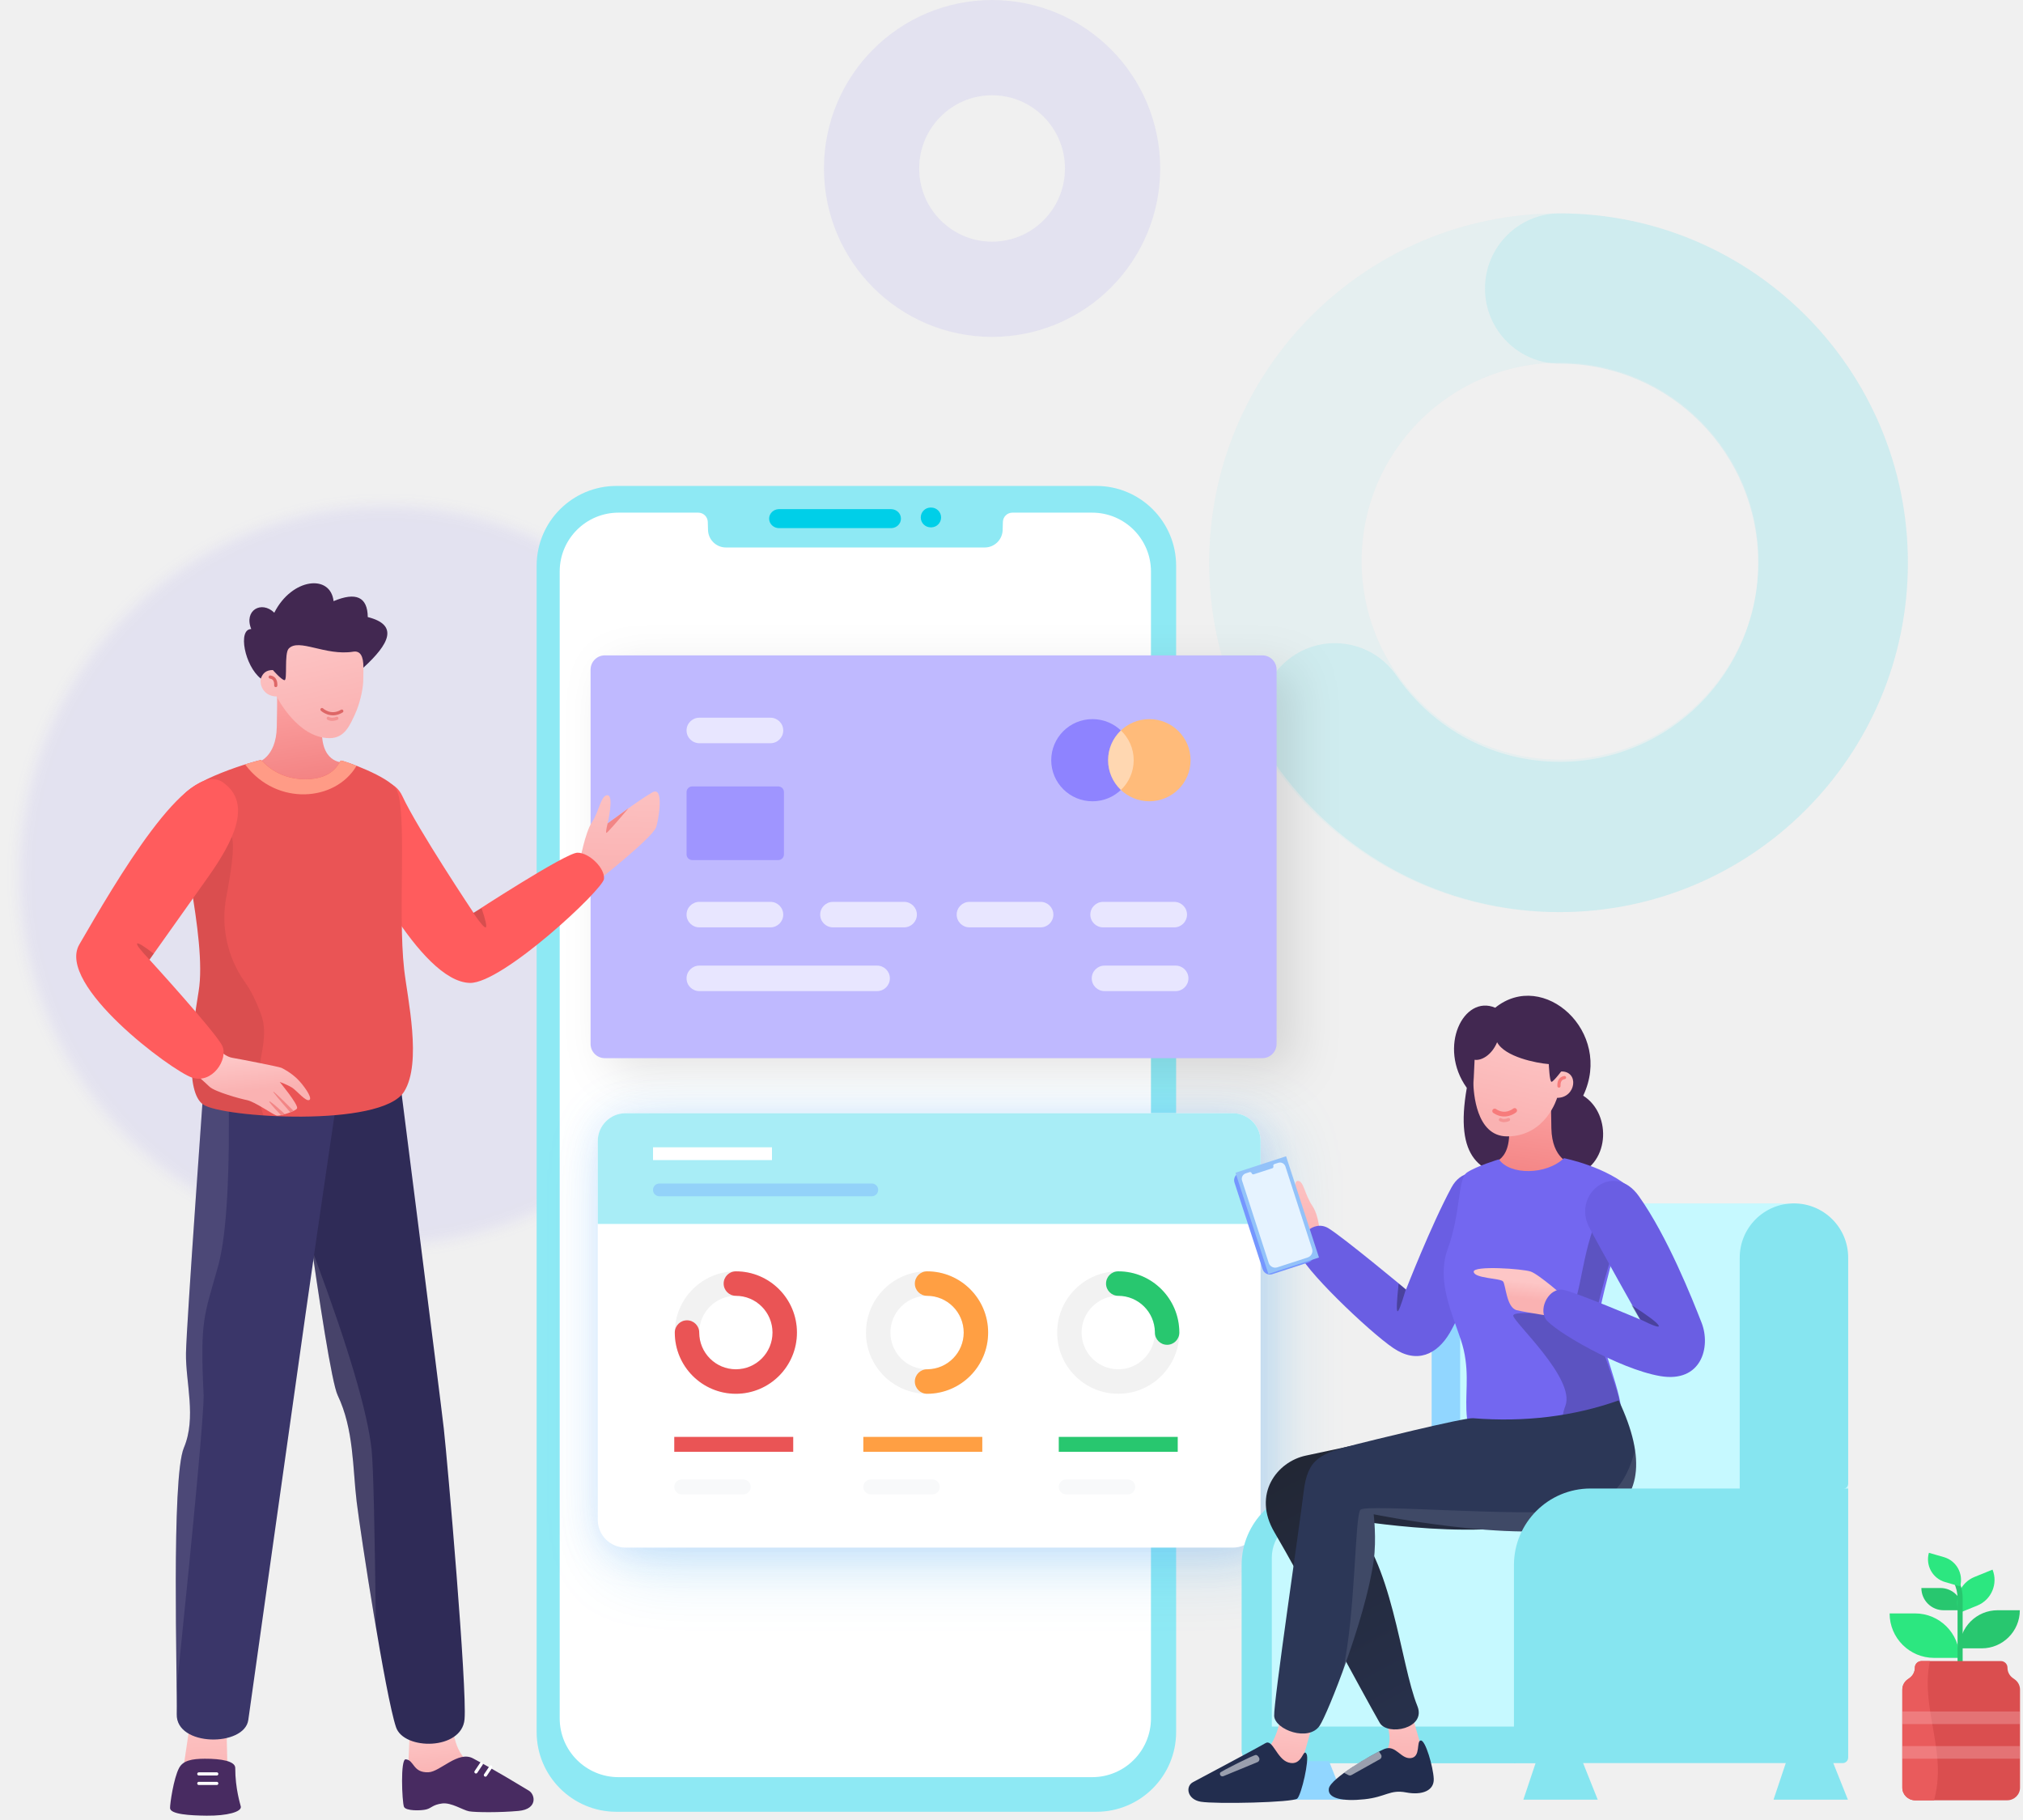
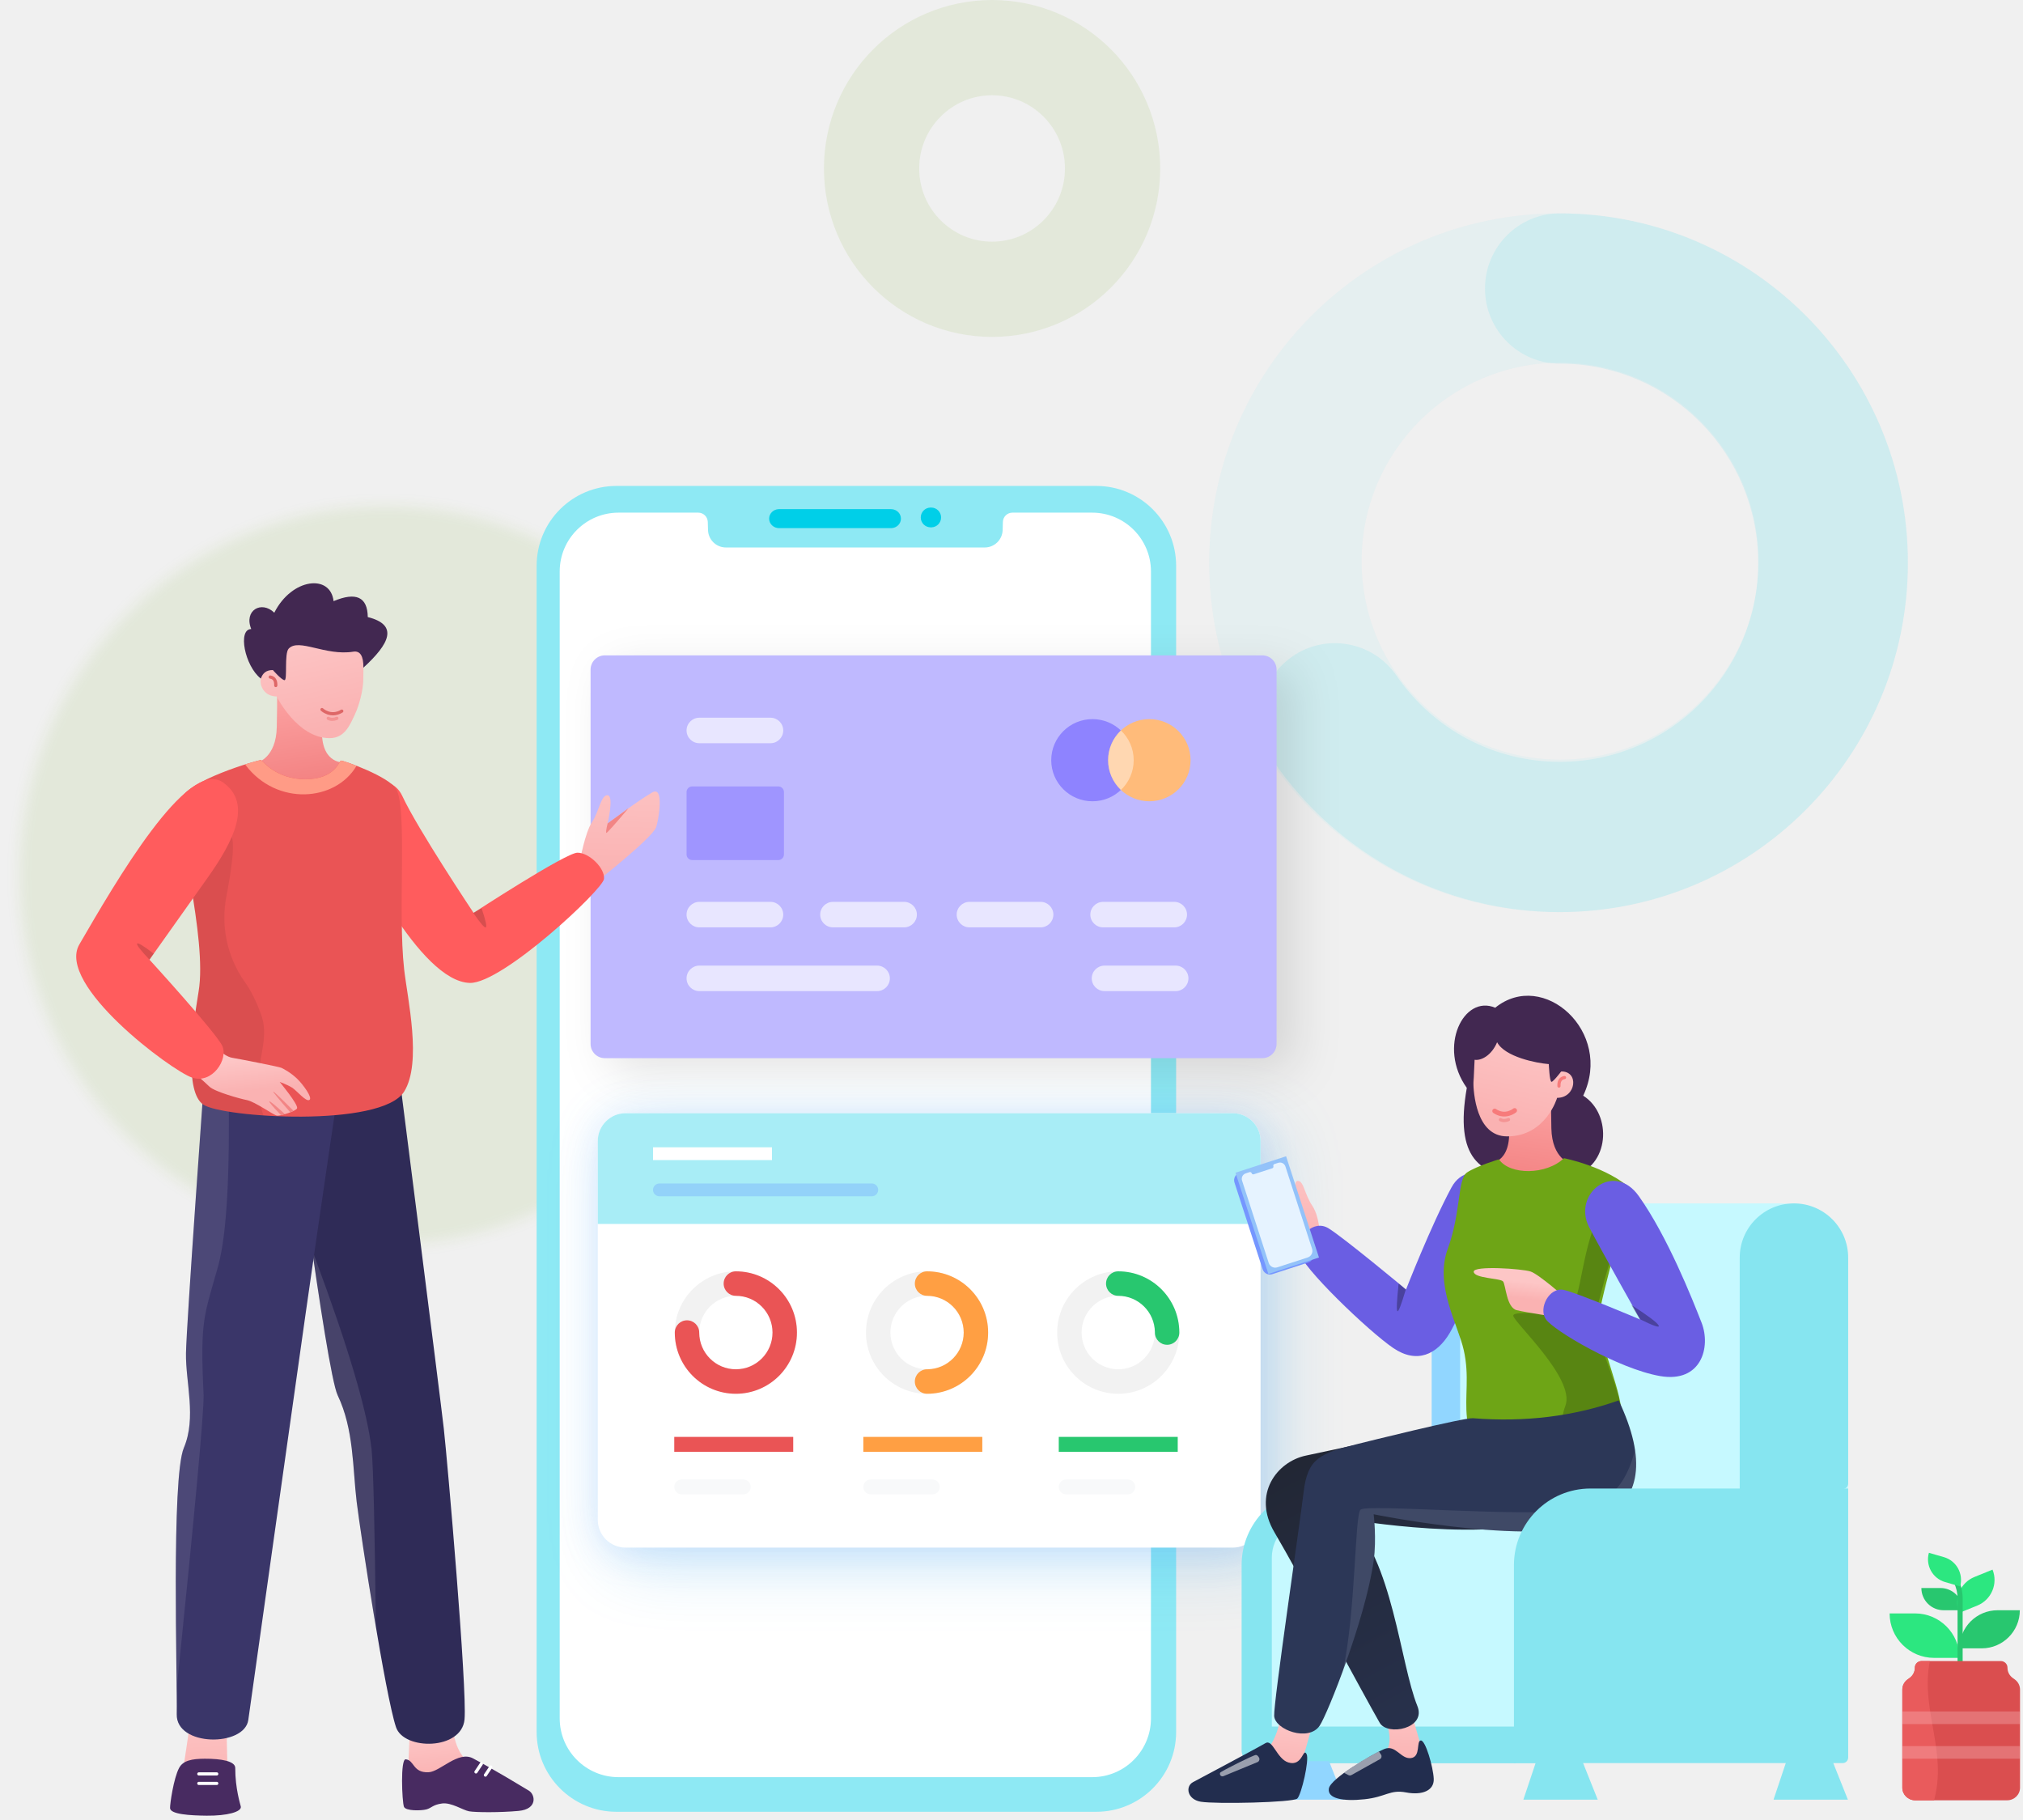
<svg xmlns="http://www.w3.org/2000/svg" xmlns:xlink="http://www.w3.org/1999/xlink" width="637px" height="573px" viewBox="0 0 637 573" version="1.1">
  <defs>
    <filter x="-2.6%" y="-2.6%" width="105.2%" height="105.2%" filterUnits="objectBoundingBox" id="filter-1">
      <feGaussianBlur stdDeviation="2" in="SourceGraphic" />
    </filter>
    <path d="M18.522,0 L43.63,0 C45.253,-7.42242666e-16 46.582,1.291 46.629,2.913 L46.703,5.483 C46.792,8.537 49.293,10.967 52.348,10.967 L133.831,10.967 C136.886,10.967 139.387,8.537 139.476,5.483 L139.55,2.913 C139.597,1.291 140.926,7.42242666e-16 142.549,0 L167.657,0 C177.886,-1.64974968e-14 186.179,8.293 186.179,18.522 L186.179,379.621 C186.179,389.85 177.886,398.143 167.657,398.143 L18.522,398.143 C8.293,398.143 4.01575893e-14,389.85 0,379.621 L0,18.522 C-1.25274242e-15,8.293 8.293,-1.67360005e-15 18.522,0 Z" id="path-2" />
    <path d="M8.757,0 L199.945,0 C204.781,-8.88398904e-16 208.702,3.921 208.702,8.757 L208.702,128.011 C208.702,132.847 204.781,136.768 199.945,136.768 L8.757,136.768 C3.921,136.768 4.14497961e-15,132.847 0,128.011 L0,8.757 C-5.92265936e-16,3.921 3.921,-2.66431478e-15 8.757,0 Z" id="path-4" />
    <filter x="-13.2%" y="-20.1%" width="131.1%" height="147.5%" filterUnits="objectBoundingBox" id="filter-6">
      <feOffset dx="5" dy="5" in="SourceAlpha" result="shadowOffsetOuter1" />
      <feGaussianBlur stdDeviation="10" in="shadowOffsetOuter1" result="shadowBlurOuter1" />
      <feColorMatrix values="0 0 0 0 0.076   0 0 0 0 0.583   0 0 0 0 0.879  0 0 0 0.229 0" type="matrix" in="shadowBlurOuter1" result="shadowMatrixOuter1" />
      <feOffset dx="0" dy="1" in="SourceAlpha" result="shadowOffsetOuter2" />
      <feGaussianBlur stdDeviation="5.5" in="shadowOffsetOuter2" result="shadowBlurOuter2" />
      <feColorMatrix values="0 0 0 0 0.504   0 0 0 0 0.7   0 0 0 0 1  0 0 0 0.234 0" type="matrix" in="shadowBlurOuter2" result="shadowMatrixOuter2" />
      <feMerge>
        <feMergeNode in="shadowMatrixOuter1" />
        <feMergeNode in="shadowMatrixOuter2" />
      </feMerge>
    </filter>
    <path d="M4.477,0 L211.527,0 C214,0 216.004,2.01 216.004,4.489 L216.004,122.332 C216.004,124.811 214,126.821 211.527,126.821 L4.477,126.821 C2.004,126.821 0,124.811 0,122.332 L0,4.489 C0,2.01 2.004,0 4.477,0 Z" id="path-7" />
    <filter x="-8.3%" y="-15.8%" width="122.2%" height="137.8%" filterUnits="objectBoundingBox" id="filter-8">
      <feOffset dx="6" dy="4" in="SourceAlpha" result="shadowOffsetOuter1" />
      <feGaussianBlur stdDeviation="7" in="shadowOffsetOuter1" result="shadowBlurOuter1" />
      <feColorMatrix values="0 0 0 0 0.019   0 0 0 0 0.019   0 0 0 0 0.019  0 0 0 0.11 0" type="matrix" in="shadowBlurOuter1" />
    </filter>
    <linearGradient x1="42.314%" y1="12.634%" x2="50%" y2="69.619%" id="linearGradient-9">
      <stop stop-color="#FDC6C6" offset="0%" />
      <stop stop-color="#FAB2B2" offset="100%" />
    </linearGradient>
    <linearGradient x1="46.204%" y1="-28.186%" x2="50%" y2="91.05%" id="linearGradient-10">
      <stop stop-color="#FDC6C6" offset="0%" />
      <stop stop-color="#FAB2B2" offset="100%" />
    </linearGradient>
    <linearGradient x1="44.814%" y1="-28.186%" x2="62.814%" y2="121.547%" id="linearGradient-11">
      <stop stop-color="#FFAFAF" offset="0%" />
      <stop stop-color="#F07777" offset="100%" />
    </linearGradient>
    <linearGradient x1="31.713%" y1="-6.917%" x2="55.144%" y2="91.235%" id="linearGradient-12">
      <stop stop-color="#FDC6C6" offset="0%" />
      <stop stop-color="#FAB2B2" offset="100%" />
    </linearGradient>
    <linearGradient x1="45.013%" y1="-28.186%" x2="50%" y2="91.05%" id="linearGradient-13">
      <stop stop-color="#FDC6C6" offset="0%" />
      <stop stop-color="#FAB2B2" offset="100%" />
    </linearGradient>
    <linearGradient x1="42.314%" y1="21.163%" x2="50%" y2="65.141%" id="linearGradient-14">
      <stop stop-color="#FDC6C6" offset="0%" />
      <stop stop-color="#FAB2B2" offset="100%" />
    </linearGradient>
    <linearGradient x1="45.136%" y1="-28.186%" x2="62.018%" y2="121.547%" id="linearGradient-15">
      <stop stop-color="#FFAFAF" offset="0%" />
      <stop stop-color="#F07777" offset="100%" />
    </linearGradient>
    <linearGradient x1="31.713%" y1="-6.206%" x2="55.144%" y2="90.72%" id="linearGradient-16">
      <stop stop-color="#FDC6C6" offset="0%" />
      <stop stop-color="#FAB2B2" offset="100%" />
    </linearGradient>
    <linearGradient x1="42.314%" y1="-3.86%" x2="50%" y2="78.278%" id="linearGradient-17">
      <stop stop-color="#FDC6C6" offset="0%" />
      <stop stop-color="#FAB2B2" offset="100%" />
    </linearGradient>
    <linearGradient x1="28.503%" y1="98.643%" x2="77.061%" y2="9.204%" id="linearGradient-18">
      <stop stop-color="#28324F" offset="0%" />
      <stop stop-color="#222735" offset="100%" />
    </linearGradient>
    <linearGradient x1="44.359%" y1="-28.186%" x2="50%" y2="91.05%" id="linearGradient-19">
      <stop stop-color="#FDC6C6" offset="0%" />
      <stop stop-color="#FAB2B2" offset="100%" />
    </linearGradient>
    <linearGradient x1="42.314%" y1="28.062%" x2="50%" y2="61.518%" id="linearGradient-20">
      <stop stop-color="#FDC6C6" offset="0%" />
      <stop stop-color="#FAB2B2" offset="100%" />
    </linearGradient>
    <linearGradient x1="42.314%" y1="8.536%" x2="50%" y2="71.77%" id="linearGradient-21">
      <stop stop-color="#FDC6C6" offset="0%" />
      <stop stop-color="#FAB2B2" offset="100%" />
    </linearGradient>
    <path d="M6.059,0 L31.005,0 C32.17,0 33.115,0.925 33.115,2.067 L33.115,2.126 C33.115,3.388 33.728,4.574 34.767,5.322 L35.413,5.788 C36.451,6.535 37.065,7.722 37.065,8.984 L37.065,39.872 C37.065,42.063 35.251,43.839 33.014,43.839 L4.051,43.839 C1.814,43.839 1.86636192e-13,42.063 1.86636192e-13,39.872 L1.86636192e-13,8.984 C1.86636192e-13,7.722 0.613,6.535 1.651,5.788 L2.298,5.322 C3.267,4.624 3.866,3.544 3.941,2.377 L3.95,2.067 C3.95,0.925 4.894,0 6.059,0 Z" id="path-22" />
  </defs>
  <g id="📝-Pages-New" stroke="none" stroke-width="1" fill="none" fill-rule="evenodd">
    <g id="Reset-Password" transform="translate(-139, -246)">
      <g id="Illustration" transform="translate(145, 261)">
        <g id="Shape">
-           <ellipse id="Oval" fill="#7367F0" opacity="0.1" filter="url(#filter-1)" cx="115.531" cy="260.607" rx="115.531" ry="116.393" />
+           <ellipse id="Oval" fill="#6ea516" opacity="0.1" filter="url(#filter-1)" cx="115.531" cy="260.607" rx="115.531" ry="116.393" />
          <path d="M484.75,52.185 C423.999,52.185 374.75,101.434 374.75,162.185 C374.75,222.937 423.999,272.185 484.75,272.185 C545.501,272.185 594.75,222.937 594.75,162.185 C594.75,101.434 545.501,52.185 484.75,52.185 Z M485.25,99.185 C519.768,99.185 547.75,127.167 547.75,161.685 C547.75,196.203 519.768,224.185 485.25,224.185 C450.732,224.185 422.75,196.203 422.75,161.685 C422.75,127.167 450.732,99.185 485.25,99.185 Z" id="Oval" fill="#00CFE8" fill-rule="nonzero" opacity="0.05" />
-           <ellipse id="Oval" stroke="#7367F0" stroke-width="30" opacity="0.1" cx="306.383" cy="38.041" rx="37.944" ry="38.041" />
+           <ellipse id="Oval" stroke="#6ea516" stroke-width="30" opacity="0.1" cx="306.383" cy="38.041" rx="37.944" ry="38.041" />
          <path d="M485.165,52.185 C545.687,52.185 594.75,101.434 594.75,162.185 C594.75,222.937 545.687,272.185 485.165,272.185 C448.704,272.185 415.237,254.153 394.923,224.605 C387.53,213.852 390.221,199.12 400.933,191.699 C411.538,184.353 426.029,186.927 433.491,197.412 L433.715,197.733 C445.321,214.614 464.362,224.873 485.165,224.873 C519.656,224.873 547.617,196.807 547.617,162.185 C547.617,127.91 520.213,100.059 486.198,99.505 L485.165,99.497 C472.15,99.497 461.598,88.906 461.598,75.841 C461.598,62.776 472.15,52.185 485.165,52.185 Z" id="Path" fill="#00CFE8" fill-rule="nonzero" opacity="0.1" />
        </g>
        <g id="Mobile-Banking-App" transform="translate(18, 138)">
          <g id="Phone3" transform="translate(144.9749, 0)">
            <path d="M25.137,0 L176.227,0 C190.109,-1.13278991e-14 201.364,11.254 201.364,25.137 L201.364,392.323 C201.364,406.206 190.109,417.46 176.227,417.46 L25.137,417.46 C11.254,417.46 -2.31133716e-14,406.206 -2.83662357e-14,392.323 L-2.83662357e-14,25.137 C-2.65136725e-14,11.254 11.254,6.10293932e-15 25.137,0 Z" id="Rectangle" fill="#8EE9F4" />
            <g id="Group-48" transform="translate(7.262298, 8.412419)">
              <mask id="mask-3" fill="white">
                <use xlink:href="#path-2" />
              </mask>
              <use id="Rectangle" fill="#FFFFFF" xlink:href="#path-2" />
              <ellipse id="Oval" fill-opacity="0.549" fill="#E97EFF" mask="url(#mask-3)" cx="70.585" cy="242.325" rx="15.969" ry="15.951" />
              <path d="M27.913,68.354 L159.667,68.354 C162.558,68.354 164.901,70.698 164.901,73.588 C164.901,76.479 162.558,78.822 159.667,78.822 L27.913,78.822 C25.023,78.822 22.679,76.479 22.679,73.588 C22.679,70.698 25.023,68.354 27.913,68.354 Z" id="Rectangle" fill-opacity="0.549" fill="#E97EFF" mask="url(#mask-3)" />
            </g>
            <path d="M111.597,7.308 C113.319,7.308 114.715,8.647 114.715,10.299 C114.715,11.914 113.38,13.231 111.711,13.288 L111.597,13.29 L76.329,13.29 C74.607,13.29 73.211,11.951 73.211,10.299 C73.211,8.684 74.546,7.368 76.215,7.31 L76.329,7.308 L111.597,7.308 Z" id="Path" fill="#00CFE8" fill-rule="nonzero" />
            <path d="M124.236,6.81 C125.958,6.81 127.355,8.205 127.355,9.925 C127.355,11.608 126.02,12.979 124.35,13.039 L124.236,13.041 L124.072,13.041 C122.35,13.041 120.953,11.646 120.953,9.925 C120.953,8.243 122.288,6.872 123.958,6.812 L124.072,6.81 L124.236,6.81 Z" id="Path" fill="#00CFE8" fill-rule="nonzero" />
          </g>
          <g id="BoardPieChart" transform="translate(164.2294, 197.5135)">
            <mask id="mask-5" fill="white">
              <use xlink:href="#path-4" />
            </mask>
            <g id="Rectangle">
              <use fill="black" fill-opacity="1" filter="url(#filter-6)" xlink:href="#path-4" />
              <use fill="#FFFFFF" fill-rule="evenodd" xlink:href="#path-4" />
            </g>
            <polygon id="Rectangle" fill="#A8EDF6" mask="url(#mask-5)" points="-4.682 -5.363 214.053 -5.363 214.053 34.862 -4.682 34.862" />
            <path d="M19.403,22.124 L86.286,22.124 C87.396,22.124 88.297,23.025 88.297,24.135 C88.297,25.246 87.396,26.147 86.286,26.147 L19.403,26.147 C18.292,26.147 17.392,25.246 17.392,24.135 C17.392,23.025 18.292,22.124 19.403,22.124 Z" id="Rectangle" fill="#6FA3FF" opacity="0.366" mask="url(#mask-5)" />
            <rect id="Rectangle" fill="#FFFFFF" mask="url(#mask-5)" x="17.392" y="10.727" width="37.459" height="4.023" />
            <rect id="Rectangle" fill="#EA5455" mask="url(#mask-5)" x="24.081" y="101.905" width="37.459" height="4.693" />
            <path d="M26.427,115.314 L45.815,115.314 C47.111,115.314 48.162,116.365 48.162,117.66 C48.162,118.956 47.111,120.007 45.815,120.007 L26.427,120.007 C25.132,120.007 24.081,118.956 24.081,117.66 C24.081,116.365 25.132,115.314 26.427,115.314 Z" id="Rectangle" fill="#F8F9FA" mask="url(#mask-5)" />
            <rect id="Rectangle" fill="#FF9F43" fill-rule="nonzero" mask="url(#mask-5)" x="83.615" y="101.905" width="37.459" height="4.693" />
            <path d="M85.961,115.314 L105.349,115.314 C106.645,115.314 107.695,116.365 107.695,117.66 C107.695,118.956 106.645,120.007 105.349,120.007 L85.961,120.007 C84.665,120.007 83.615,118.956 83.615,117.66 C83.615,116.365 84.665,115.314 85.961,115.314 Z" id="Rectangle" fill="#F8F9FA" mask="url(#mask-5)" />
            <rect id="Rectangle" fill="#28C76F" mask="url(#mask-5)" x="145.155" y="101.905" width="37.459" height="4.693" />
            <path d="M147.501,115.314 L166.889,115.314 C168.185,115.314 169.236,116.365 169.236,117.66 C169.236,118.956 168.185,120.007 166.889,120.007 L147.501,120.007 C146.205,120.007 145.155,118.956 145.155,117.66 C145.155,116.365 146.205,115.314 147.501,115.314 Z" id="Rectangle" fill="#F8F9FA" mask="url(#mask-5)" />
            <g id="Group-37" mask="url(#mask-5)">
              <g transform="translate(24.08098, 52.96396)" id="Group-5">
                <g transform="translate(0.167229, 0.167607)" />
              </g>
            </g>
            <g id="Group-3" mask="url(#mask-5)">
              <g transform="translate(144.6531, 49.77942)">
                <path d="M19.231,38.55 C29.853,38.55 38.463,29.92 38.463,19.275 C38.463,8.63 29.853,0 19.231,0 C8.61,0 0,8.63 0,19.275 C0,29.92 8.61,38.55 19.231,38.55 Z M19.231,30.84 C12.859,30.84 7.693,25.662 7.693,19.275 C7.693,12.888 12.859,7.71 19.231,7.71 C25.604,7.71 30.77,12.888 30.77,19.275 C30.77,25.662 25.604,30.84 19.231,30.84 Z" id="Oval" fill="#F2F2F2" />
                <path d="M38.463,19.275 C38.463,8.63 29.853,0 19.231,0 C17.107,0 15.385,1.726 15.385,3.855 C15.385,5.984 17.107,7.71 19.231,7.71 C25.532,7.71 30.653,12.771 30.768,19.058 L30.77,19.275 C30.77,21.404 32.492,23.13 34.616,23.13 C36.741,23.13 38.463,21.404 38.463,19.275 Z" id="Path" fill="#28C76F" />
              </g>
            </g>
            <g id="Group-4" mask="url(#mask-5)">
              <g transform="translate(84.45066, 49.77942)">
                <path d="M19.231,38.55 C29.853,38.55 38.463,29.92 38.463,19.275 C38.463,8.63 29.853,0 19.231,0 C8.61,0 0,8.63 0,19.275 C0,29.92 8.61,38.55 19.231,38.55 Z M19.231,30.84 C12.859,30.84 7.693,25.662 7.693,19.275 C7.693,12.888 12.859,7.71 19.231,7.71 C25.604,7.71 30.77,12.888 30.77,19.275 C30.77,25.662 25.604,30.84 19.231,30.84 Z" id="Oval" fill="#F2F2F2" fill-rule="evenodd" />
                <path d="M19.231,38.55 C29.853,38.55 38.463,29.92 38.463,19.275 C38.463,8.63 29.853,0 19.231,0 C17.107,0 15.385,1.726 15.385,3.855 C15.385,5.984 17.107,7.71 19.231,7.71 C25.604,7.71 30.77,12.888 30.77,19.275 C30.77,25.589 25.721,30.722 19.448,30.838 L19.231,30.84 C17.107,30.84 15.385,32.566 15.385,34.695 C15.385,36.824 17.107,38.55 19.231,38.55 Z" id="Path" fill="#FF9F43" fill-rule="nonzero" />
              </g>
            </g>
            <g id="Group-6" mask="url(#mask-5)">
              <g transform="translate(24.24821, 49.77942)">
                <path d="M19.231,38.55 C29.853,38.55 38.463,29.92 38.463,19.275 C38.463,8.63 29.853,0 19.231,0 C8.61,0 0,8.63 0,19.275 C0,29.92 8.61,38.55 19.231,38.55 Z M19.231,30.84 C12.859,30.84 7.693,25.662 7.693,19.275 C7.693,12.888 12.859,7.71 19.231,7.71 C25.604,7.71 30.77,12.888 30.77,19.275 C30.77,25.662 25.604,30.84 19.231,30.84 Z" id="Oval" fill="#F2F2F2" />
                <path d="M0,19.275 C0,29.92 8.61,38.55 19.231,38.55 C29.853,38.55 38.463,29.92 38.463,19.275 C38.463,8.63 29.853,0 19.231,0 C17.107,0 15.385,1.726 15.385,3.855 C15.385,5.984 17.107,7.71 19.231,7.71 C25.604,7.71 30.77,12.888 30.77,19.275 C30.77,25.662 25.604,30.84 19.231,30.84 C12.859,30.84 7.693,25.662 7.693,19.275 C7.693,17.146 5.971,15.42 3.846,15.42 C1.722,15.42 0,17.146 0,19.275 Z" id="Path" fill="#EA5455" />
              </g>
            </g>
          </g>
          <g id="VisaCard2" transform="translate(161.9642, 53.35135)">
            <g id="Rectangle">
              <use fill="black" fill-opacity="1" filter="url(#filter-8)" xlink:href="#path-7" />
              <use fill="#BFB9FF" fill-rule="evenodd" xlink:href="#path-7" />
            </g>
            <g id="Group-46" transform="translate(30.2182, 18.95627)">
              <g id="Group-45" transform="translate(0, 1.115074)">
                <g id="Group-43" transform="translate(114.8291, 0)">
                  <ellipse id="Oval" fill="#8E83FF" cx="12.983" cy="12.935" rx="12.983" ry="12.935" />
                  <ellipse id="Oval-Copy-10" fill="#FFBB7A" cx="30.89" cy="12.935" rx="12.983" ry="12.935" />
                  <path d="M21.819,3.681 L21.938,3.57 C24.419,5.926 25.965,9.25 25.965,12.935 C25.965,16.619 24.419,19.944 21.938,22.3 C19.454,19.945 17.907,16.62 17.907,12.935 C17.907,9.308 19.405,6.03 21.819,3.681 L21.938,3.57 L21.819,3.681 Z" id="Path" fill-opacity="0.416" fill="#FFFFFF" />
                </g>
                <path d="M1.791,21.186 L28.875,21.186 C29.864,21.186 30.666,21.985 30.666,22.971 L30.666,42.596 C30.666,43.581 29.864,44.38 28.875,44.38 L1.791,44.38 C0.802,44.38 4.97021279e-14,43.581 4.97021279e-14,42.596 L4.97021279e-14,22.971 C4.97021279e-14,21.985 0.802,21.186 1.791,21.186 Z" id="Rectangle" fill="#9F95FF" />
              </g>
              <g id="Group-44" transform="translate(0, 0.669045)" fill="#FFFFFF" fill-opacity="0.647">
                <path d="M4.029,57.984 L26.413,57.984 C28.638,57.984 30.442,59.781 30.442,61.998 C30.442,64.215 28.638,66.012 26.413,66.012 L4.029,66.012 C1.804,66.012 -1.03380426e-13,64.215 -1.03380426e-13,61.998 C-1.03380426e-13,59.781 1.804,57.984 4.029,57.984 Z" id="Rectangle" />
                <path d="M4.029,78.055 L59.989,78.055 C62.214,78.055 64.018,79.852 64.018,82.069 C64.018,84.286 62.214,86.084 59.989,86.084 L4.029,86.084 C1.804,86.084 -9.94042559e-14,84.286 -9.94042559e-14,82.069 C-9.94042559e-14,79.852 1.804,78.055 4.029,78.055 Z" id="Rectangle" />
                <path d="M131.617,78.055 L154.001,78.055 C156.226,78.055 158.03,79.852 158.03,82.069 C158.03,84.286 156.226,86.084 154.001,86.084 L131.617,86.084 C129.392,86.084 127.588,84.286 127.588,82.069 C127.588,79.852 129.392,78.055 131.617,78.055 Z" id="Rectangle" />
                <path d="M4.029,0 L26.413,0 C28.638,0 30.442,1.797 30.442,4.014 C30.442,6.231 28.638,8.029 26.413,8.029 L4.029,8.029 C1.804,8.029 0,6.231 0,4.014 C0,1.797 1.804,0 4.029,0 Z" id="Rectangle" />
                <path d="M46.111,57.984 L68.495,57.984 C70.72,57.984 72.524,59.781 72.524,61.998 C72.524,64.215 70.72,66.012 68.495,66.012 L46.111,66.012 C43.886,66.012 42.082,64.215 42.082,61.998 C42.082,59.781 43.886,57.984 46.111,57.984 Z" id="Rectangle-Copy-38" />
                <path d="M89.088,57.984 L111.472,57.984 C113.697,57.984 115.501,59.781 115.501,61.998 C115.501,64.215 113.697,66.012 111.472,66.012 L89.088,66.012 C86.863,66.012 85.059,64.215 85.059,61.998 C85.059,59.781 86.863,57.984 89.088,57.984 Z" id="Rectangle-Copy-39" />
                <path d="M131.169,57.984 L153.553,57.984 C155.778,57.984 157.582,59.781 157.582,61.998 C157.582,64.215 155.778,66.012 153.553,66.012 L131.169,66.012 C128.944,66.012 127.14,64.215 127.14,61.998 C127.14,59.781 128.944,57.984 131.169,57.984 Z" id="Rectangle-Copy-40" />
              </g>
            </g>
          </g>
          <g id="Men1.1" transform="translate(0, 30.64865)">
            <g id="LLeg" transform="translate(66.42274, 149.2404)">
              <path d="M52.059,209.111 C52.059,209.111 51.905,218.968 57.959,222.469 C64.011,225.97 73.389,232.476 73.389,232.476 L37.714,233.685 L38.731,209.022 L52.059,209.111 Z" id="Path" fill="url(#linearGradient-9)" />
              <path d="M37.338,221.046 C40.097,221.331 39.494,225.321 44.5,225.127 C48.147,224.985 53.835,218.259 58.514,220.75 C65.656,224.553 74.03,229.681 76.084,230.902 C78.137,232.123 78.948,236.729 72.881,237.294 C67.078,237.835 59.246,237.775 57.284,237.417 C55.322,237.06 51.682,234.557 48.754,234.957 C45.826,235.358 45.493,236.367 43.857,236.814 C42.22,237.261 37.281,237.358 36.769,235.979 C36.181,234.397 35.592,220.867 37.338,221.046 Z" id="Path" fill="#482B61" />
              <path d="M34.573,-1.98621069e-14 C34.573,-1.98621069e-14 48.182,106.815 49.32,116.917 C50.457,127.019 56.705,198.882 55.85,208.467 C54.979,218.229 36.717,218.282 34.267,210.917 C30.914,200.835 23.162,150.452 21.88,139.93 C20.598,129.409 21.048,117.194 15.896,106.42 C12.207,98.707 -3.4583696e-14,2.739 -3.4583696e-14,2.739 L34.573,-1.98621069e-14 Z" id="Path" fill="#2F2B57" />
              <path d="M26.574,123.435 L26.623,123.915 C27.142,129.495 27.578,147.976 27.929,179.36 L27.146,174.673 C24.689,159.809 22.508,145.085 21.88,139.93 C20.625,129.628 21.03,117.702 16.211,107.095 L15.896,106.42 C14.272,103.026 10.999,82.537 7.842,60.658 L8.834,63.312 C19.372,91.653 25.286,111.695 26.574,123.435 Z" id="Path" fill-opacity="0.192" fill="#FFFFFF" opacity="0.591" />
              <line x1="61.152" y1="222.465" x2="59.445" y2="225.018" id="Path-10" stroke="#FFFFFF" stroke-linecap="round" />
              <line x1="64.132" y1="223.463" x2="62.425" y2="226.017" id="Path-10" stroke="#FFFFFF" stroke-linecap="round" />
            </g>
            <g id="RLeg" transform="translate(29.16793, 151.8545)">
              <polygon id="Path" fill="url(#linearGradient-10)" points="6.418 208.758 3.226 230.314 18.657 230.236 18.152 208.357" />
              <path d="M0.382,233.802 C0.331,232.544 1.502,224.387 3.226,221.157 C4.476,218.814 7.249,218.265 11.306,218.249 C16.539,218.229 20.913,219.02 20.907,221.157 C20.888,227.696 22.546,232.725 22.658,233.299 C22.985,234.985 18.305,236.243 11.912,236.179 C6.679,236.127 0.463,235.763 0.382,233.802 Z" id="Path" fill="#482B61" />
              <path d="M54.336,0.893 C54.336,0.893 47.26,48.566 42.978,78.73 C38.769,108.37 26.305,196.782 25.018,206.037 C23.835,214.533 2.254,214.533 2.481,204.243 C2.708,193.953 0.71,129.832 4.728,120.338 C8.747,110.844 5.248,99.795 5.394,90.573 C5.541,81.35 11.32,1.509 11.32,1.509 L54.336,0.893 Z" id="Path" fill="#3A3669" />
              <path d="M15.629,62.713 L15.291,63.94 C11.194,78.66 9.78,79.986 10.941,103.464 L10.953,103.941 C10.994,109.848 8.185,140.414 2.526,195.639 L2.5,192.206 C2.302,169.677 1.472,128.942 4.626,120.593 L4.728,120.338 C8.747,110.844 5.248,99.795 5.394,90.573 C5.541,81.35 11.32,1.509 11.32,1.509 L18.702,1.403 L18.778,5.06 C19.309,33.622 18.259,52.84 15.629,62.713 L15.629,62.713 Z" id="Path" fill-opacity="0.192" fill="#FFFFFF" opacity="0.462" />
              <line x1="9.436" y1="223.03" x2="15.085" y2="223.03" id="Path-9" stroke="#FFFFFF" stroke-linecap="round" />
              <line x1="9.436" y1="226.025" x2="15.085" y2="226.025" id="Path-9" stroke="#FFFFFF" stroke-linecap="round" />
            </g>
            <g id="Head" transform="translate(52.24105, 0)">
              <path d="M4.794,56.429 C4.794,56.429 10.705,55.035 10.91,45.3 C11.115,35.565 10.971,32.243 10.971,32.243 L24.985,32.006 C24.985,32.006 25.127,42.855 25.129,46.78 C25.134,57.319 32.441,56.429 32.441,56.429 C32.441,56.429 30.922,64.975 19.124,65.642 C9.913,66.163 4.794,56.429 4.794,56.429 Z" id="Path" fill="url(#linearGradient-11)" />
              <g id="Head1" transform="translate(0.582624, 0)">
                <path d="M9.102,27.322 C3.294,27.096 4.241,35.642 10.275,35.63 C10.275,35.63 16.759,48.735 26.94,48.769 C31.844,48.785 33.445,44.395 34.915,41.313 C36.385,38.231 37.464,33.621 37.554,30.798 C37.65,27.789 37.662,17.901 37.662,17.901 L8.876,17.888 L9.102,27.322 Z" id="Path" fill="url(#linearGradient-12)" />
                <path d="M26.53,42.666 C27.446,43.052 28.464,42.826 29.223,42.382" id="Path" stroke="#F49494" stroke-linecap="round" transform="translate(27.87652, 42.62291) rotate(6) translate(-27.87652, -42.62291) " />
                <path d="M9.682,32.344 C10.049,31.021 9.888,29.867 8.582,29.341" id="Path-8" stroke="#DE6767" stroke-linecap="round" transform="translate(9.217431, 30.84216) rotate(-13) translate(-9.217431, -30.84216) " />
                <path d="M9.102,27.322 C9.102,27.322 11.773,30.42 12.76,30.506 C13.749,30.591 12.623,22.12 14.078,20.577 C17.274,17.186 25.626,22.948 34.408,21.541 C36.578,21.193 37.643,22.873 37.604,26.579 C45.814,19.055 48.791,13.119 38.98,10.64 C38.901,4.271 35.256,2.673 28.208,5.627 C27.266,-2.976 15.088,-1.677 9.544,9.267 C5.532,5.344 -0.108,8.511 2.286,14.415 C-2.035,14.415 0.217,26.024 5.308,30.011 C5.916,28.269 7.026,27.322 9.102,27.322 Z" id="Path" fill="#422851" />
                <path d="M24.764,38.962 C24.764,38.962 26.759,42.204 30.664,41.045" id="Path" stroke="#DE6767" stroke-linecap="round" transform="translate(27.71392, 40.12866) rotate(-15) translate(-27.71392, -40.12866) " />
              </g>
            </g>
            <g id="LArm" transform="translate(85.16583, 62.32707)">
              <g id="Group-3" transform="translate(85.96644, 17.48897) rotate(4) translate(-85.96644, -17.48897) translate(73.96644, 2.488965)">
                <path d="M-7.94013428e-14,23.728 C-7.94013428e-14,23.728 1.014,14.395 2.982,11.012 C4.949,7.628 5.209,2.157 7.293,2.211 C9.377,2.267 7.91,11.075 7.91,11.075 C7.91,11.075 17.056,3.159 21.261,0.357 C25.097,-2.198 23.728,9.73 23.209,11.275 C21.972,14.952 5.706,29.64 5.706,29.64 C5.706,29.64 0.433,24.522 -7.94013428e-14,23.728 Z" id="Path" fill="url(#linearGradient-13)" />
                <path d="M7.91,11.075 C7.573,13.084 7.523,14.081 7.76,14.064 C7.997,14.047 10.12,11.31 14.127,5.851 L7.91,11.075 Z" id="Path" fill="#F28585" />
              </g>
              <path d="M17.528,4.679 C22.259,14.939 39.955,41.45 39.955,41.45 C39.955,41.45 68.953,22.544 72.643,22.506 C76.333,22.467 81.343,27.363 81.028,30.741 C80.713,34.12 48.963,63.757 38.78,63.507 C22.947,63.119 3.092,21.946 1.053,16.443 C-4.407,1.703 12.913,-5.329 17.528,4.679 Z" id="Path" fill="#FF5C5D" />
              <path d="M39.85,41.431 C42.082,44.701 43.398,46.229 43.798,46.014 C44.198,45.8 43.759,43.801 42.482,40.018 L39.85,41.431 Z" id="Path-5" fill-opacity="0.16" fill="#000000" />
            </g>
            <g id="Body" transform="translate(32.50797, 55.66771)">
              <path d="M0.149,12.98 C-1.337,20.104 8.838,56.008 6.039,72.805 C3.825,86.09 1.711,104.381 7.449,108.443 C13.291,112.577 63.579,115.86 70.747,104.381 C76.434,95.275 71.778,75.079 70.747,65.867 C68.69,47.488 71.796,15.726 68.307,9.23 C66.142,5.2 51.384,0.003 50.83,0.164 C50.276,0.325 48.972,6.035 39.641,6.035 C30.309,6.035 26.189,0.164 25.687,0.003 C25.186,-0.158 1.494,6.535 0.149,12.98 Z" id="Path" fill="#EA5455" />
              <path d="M25.664,3.40471175e-05 L25.687,0.003 C26.189,0.164 30.309,6.035 39.641,6.035 C48.972,6.035 50.276,0.325 50.83,0.164 C51.03,0.106 53.08,0.746 55.721,1.777 L55.709,1.898 C49.039,13.098 30.696,14.479 20.892,1.665 L20.669,1.368 L21.764,1.029 C23.766,0.42 25.199,0.054 25.589,0.006 L25.664,3.40471175e-05 Z" id="Path" fill="#FF9B86" />
              <path d="M0.181,17.928 L1.003,18.042 C9.725,19.29 14.841,21.264 16.349,23.964 C17.339,25.736 16.879,31.728 14.968,41.941 L14.766,43.012 C12.994,52.27 15.02,61.846 20.369,69.572 L20.67,69.999 C22.479,72.53 24.147,75.863 25.673,79.997 C29.214,89.587 21.682,97.667 26.452,111.933 L25.478,111.862 C16.612,111.183 9.441,109.852 7.449,108.443 C1.711,104.381 3.825,86.09 6.039,72.805 C8.42,58.513 1.409,30.387 0.181,17.928 Z" id="Path" fill-opacity="0.067" fill="#000000" />
            </g>
            <g id="Rarm" transform="translate(0, 61.67254)">
              <g id="Group-2" transform="translate(36.33261, 83.2852)">
                <path d="M6.548,0 C6.548,0 9.896,3.949 12.753,4.441 C15.61,4.932 27.568,7.271 28.298,7.617 C28.988,7.945 31.347,9.187 33.364,11.179 C35.112,12.906 38.136,16.999 37.122,17.704 C36.038,18.457 33.112,14.765 31.644,13.853 C30.105,12.895 27.739,12.047 27.739,12.047 C27.739,12.047 33.591,19.107 33.219,20.34 C32.947,21.24 27.971,22.777 26.907,22.662 C25.843,22.547 19.98,18.254 17.345,17.754 C15.517,17.408 7.333,15.191 5.607,13.527 C3.882,11.862 -3.9524224e-14,8.483 -3.9524224e-14,8.483 L6.548,0 Z" id="Path" fill="url(#linearGradient-14)" />
                <path d="M32.091,21.158 C28.008,17.045 25.882,15.023 25.712,15.093 C25.541,15.163 27.32,17.328 31.048,21.588 L32.091,21.158 Z" id="Path" fill="#F28585" />
                <path d="M29.362,22.172 C26.303,19.37 24.674,18.036 24.474,18.171 C24.274,18.306 25.499,19.754 28.149,22.514 L29.362,22.172 Z" id="Path" fill="#F28585" />
              </g>
              <path d="M46.209,1.023 C55.664,7.677 49.347,19.771 41.503,30.865 C34.175,41.227 23.068,56.837 23.068,56.837 C23.068,56.837 43.953,79.713 45.97,83.945 C47.987,88.178 42.836,96.127 36.431,93.956 C30.026,91.785 -6.422,64.786 0.99,52.027 C12.311,32.538 35.04,-6.836 46.209,1.023 Z" id="Path" fill="#FF5C5D" />
              <path d="M23.068,56.837 C20.211,53.814 18.916,52.128 19.183,51.778 C19.45,51.428 21.193,52.489 24.413,54.959 L23.068,56.837 Z" id="Path-6" fill-opacity="0.16" fill="#000000" />
            </g>
          </g>
          <g id="Group-7" transform="translate(348.8459, 160.0541)">
            <path d="M42.222,155.619 L123.353,155.619 L123.353,155.619 L123.353,238.078 C123.353,240.287 121.562,242.078 119.353,242.078 L22.111,242.078 C19.901,242.078 18.111,240.287 18.111,238.078 L18.111,179.73 C18.111,166.414 28.906,155.619 42.222,155.619 Z" id="Rectangle" fill="#86E5F0" />
            <polygon id="Rectangle" fill="#86E5F0" points="27.619 225.012 104.398 225.012 104.398 242.078 27.619 242.078" />
            <polygon id="Path" fill="#86E5F0" points="125.399 241.46 130.243 253.59 106.829 253.59 110.886 241.46" />
            <polygon id="Path" fill="#91D6FF" points="45.628 241.46 50.472 253.59 27.058 253.59 31.116 241.46" />
            <polygon id="Path" fill="#86E5F0" points="204.173 241.46 209.016 253.59 185.603 253.59 189.66 241.46" />
            <path d="M101.538,66.333 L123.95,65.847 L123.95,65.847 L123.95,163.774 L77.95,163.774 L77.95,90.438 C77.95,77.326 88.429,66.617 101.538,66.333 Z" id="Rectangle" fill="#91D6FF" />
            <path d="M111.035,65.847 L187.266,65.847 C199.328,65.847 209.106,75.625 209.106,87.687 L209.106,164.022 C209.106,164.987 208.324,165.77 207.359,165.77 L86.924,165.77 L86.924,165.77 L86.924,89.958 C86.924,76.642 97.719,65.847 111.035,65.847 Z" id="Rectangle" fill="#C6F9FF" />
            <path d="M192.033,65.847 C201.462,65.847 209.106,73.491 209.106,82.92 L209.106,154.046 C209.106,155.011 208.324,155.793 207.359,155.793 L174.959,155.793 L174.959,155.793 L174.959,82.92 C174.959,73.491 182.603,65.847 192.033,65.847 Z" id="Rectangle" fill="#86E5F0" />
            <path d="M40.219,164.82 L118.499,164.82 L118.499,164.82 L118.499,230.574 L27.619,230.574 L27.619,177.42 C27.619,170.461 33.26,164.82 40.219,164.82 Z" id="Rectangle" fill="#C6F9FF" />
            <g id="Wom1.4" transform="translate(82.66293, 127.5) scale(-1, 1) translate(-82.66293, -127.5) translate(0.662928, 0)">
              <g id="Head" transform="translate(32.71943, 0.465078)">
                <path d="M10.006,56.875 C-2.193,54.033 -2.996,37.281 6.278,31.47 C-3.286,11.41 18.831,-8.507 33.981,3.776 C43.913,-0.478 52.167,16.121 42.925,29.013 C46.8,51.148 38.914,56.869 24.697,57.112 L10.006,56.875 Z" id="Path" fill="#422851" />
                <path d="M10.157,52.874 C10.157,52.874 16.091,51.48 16.297,41.752 C16.503,32.024 16.358,28.704 16.358,28.704 L29.429,28.468 C29.429,28.468 29.571,39.309 29.573,43.231 C29.579,53.764 36.914,52.874 36.914,52.874 C36.914,52.874 35.389,61.415 23.546,62.081 C14.299,62.602 10.157,52.874 10.157,52.874 Z" id="Path" fill="url(#linearGradient-15)" />
                <path d="M13.312,23.846 C7.481,23.62 8.432,32.16 14.489,32.149 C14.489,32.149 18.007,44.281 30.221,44.281 C40.14,44.281 40.786,30.141 40.876,27.32 C40.972,24.312 40.985,14.431 40.985,14.431 L13.085,14.418 L13.312,23.846 Z" id="Path" fill="url(#linearGradient-16)" />
                <path d="M28.082,35.158 C28.082,35.158 30.088,38.401 34.005,37.248" id="Path" stroke="#F77B7B" stroke-width="1.5" stroke-linecap="round" transform="translate(31.04382, 36.32699) rotate(-18) translate(-31.04382, -36.32699) " />
                <path d="M29.782,39.029 C30.701,39.415 31.573,39.415 32.336,38.972" id="Path" stroke="#F49494" stroke-linecap="round" transform="translate(31.05888, 39.14183) rotate(2) translate(-31.05888, -39.14183) " />
                <path d="M13.58,28.582 C13.947,27.261 13.785,26.107 12.473,25.58" id="Path-8" stroke="#F77B7B" stroke-linecap="round" transform="translate(13.11181, 27.08122) rotate(-13) translate(-13.11181, -27.08122) " />
                <path d="M12.389,22.791 C12.389,22.791 15.585,27.081 16.232,27.104 C16.88,27.127 17.106,21.524 17.106,21.524 C21.027,21.224 30.948,19.247 33.381,14.642 C35.081,18.705 38.333,20.51 40.469,20.164 L40.874,28.796 L41.871,11.441 L11.607,11.441 L12.389,22.791 Z" id="Path" fill="#422851" />
              </g>
              <g id="LLeg" transform="translate(36.89403, 131.6934)">
                <path d="M65.702,93.198 C65.702,93.198 60.471,103.769 64.759,107.1 C69.054,110.431 80.398,116.675 80.398,116.675 L50.344,114.785 L57.025,91.731 L65.702,93.198 Z" id="Path" fill="url(#linearGradient-17)" />
                <path d="M53.251,103.258 C54.734,103.431 53.151,108.427 56.362,108.807 C59.567,109.187 61.124,104.453 64.761,105.954 C68.398,107.454 81.662,115.213 82.184,118.384 C82.713,121.555 77.771,122.489 70.994,121.772 C64.217,121.056 62.967,118.644 57.88,119.616 C52.799,120.587 48.992,119.039 49.16,115.324 C49.327,111.609 51.768,103.085 53.251,103.258 Z" id="Path" fill="#222D4E" />
                <path d="M66.42,106.723 L65.76,107.714 C65.453,108.174 65.578,108.794 66.037,109.101 C66.059,109.115 66.081,109.129 66.104,109.142 L75.07,114.148 C75.361,114.31 75.713,114.317 76.01,114.166 L77.402,113.46 L77.402,113.46 C75.216,111.876 73.429,110.685 71.453,109.517 C69.937,108.62 68.258,107.695 66.42,106.723 Z" id="Path-14" fill-opacity="0.541" fill="#FFFFFF" />
                <path d="M20.43,0.032 C29.528,0.438 80.168,11.644 89.368,13.548 C98.569,15.452 106.347,25.754 99.331,37.684 C91.452,51.075 71.12,89.106 66.184,97.679 C63.741,101.923 51.415,99.543 54.31,92.421 C59.708,79.144 62.214,45.792 75.975,33.631 C75.975,33.631 29.698,41.689 9.708,32.458 C-4.82,25.748 -1.533,-0.951 20.43,0.032 Z" id="Path" fill="url(#linearGradient-18)" />
              </g>
              <g id="LArm" transform="translate(64.33522, 56.18919)">
                <path d="M57.456,21.704 C57.456,21.704 57.353,14.297 59.942,10.426 C62.532,6.555 62.635,2.443 64.595,2.577 C66.555,2.712 64.614,12.269 64.614,12.269 C64.614,12.269 67.101,11.319 68.887,10.116 C70.674,8.914 76.09,2.987 77.356,4.037 C79.503,5.827 76.046,15.922 74.163,17.94 C72.274,19.959 61.954,26.598 61.954,26.598 L57.456,21.704 Z" id="Path" fill="url(#linearGradient-19)" />
                <path d="M1.542,17.265 C5.775,27.087 13.524,45.13 16.719,50.514 C20.723,57.255 27.036,60.225 34.428,55.223 C42.196,49.968 63.583,29.468 64.21,24.825 C64.832,20.181 59.597,14.61 54.86,17.494 C50.124,20.379 30.442,36.767 30.442,36.767 C30.442,36.767 22.499,16.394 16.109,4.593 C10.576,-5.617 -4.9,2.333 1.542,17.265 Z" id="Path" fill="#6A5EE3" />
                <path d="M30.524,36.777 C31.947,41.604 32.824,43.877 33.156,43.598 C33.489,43.318 33.362,40.414 32.775,34.885 L30.524,36.777 Z" id="Path" fill-opacity="0.303" fill="#000000" />
              </g>
              <g id="PhoneMini4" transform="translate(135.9883, 69.68886) scale(-1, 1) rotate(-18) translate(-135.9883, -69.68886) translate(126.4883, 52.18886)">
                <g id="Group-3" transform="translate(-0, -0)">
                  <path d="M2.933,1.239 L14.885,1.239 C16.21,1.239 17.285,2.313 17.285,3.639 L17.285,32.361 C17.285,33.686 16.21,34.761 14.885,34.761 L2.933,34.761 C1.608,34.761 0.533,33.686 0.533,32.361 L0.533,3.639 C0.533,2.313 1.608,1.239 2.933,1.239 Z" id="Rectangle" fill="#7596FF" fill-rule="nonzero" />
                  <rect id="Rectangle" fill="#93C2F9" x="1.795" y="0.798" width="16.752" height="33.522" />
                  <path d="M4.789,1.995 L6.06,1.995 C6.318,1.995 6.534,2.182 6.578,2.428 L6.587,2.523 C6.587,2.814 6.823,3.05 7.114,3.05 L13.24,3.05 C13.499,3.05 13.714,2.864 13.759,2.618 L13.768,2.523 C13.768,2.232 14.004,1.995 14.295,1.995 L15.559,1.995 C16.498,1.995 17.268,2.719 17.343,3.639 L17.349,3.788 L17.349,3.788 L17.324,31.048 C17.322,32.237 16.358,33.201 15.169,33.203 L5.118,33.203 C3.98,33.204 3.048,32.322 2.969,31.203 L2.964,31.05 C2.964,31.049 2.964,31.048 2.966,31.048 L2.99,3.794 C2.991,2.8 3.796,1.995 4.789,1.995 Z" id="Rectangle" fill="#E6F3FF" fill-rule="nonzero" />
                </g>
              </g>
              <g id="Body" transform="translate(23.5795, 51.61278)">
-                 <path d="M0,10.007 C0,10.007 10.199,44.178 10.501,50.646 C10.804,57.115 2.159,76.127 3.631,80.932 C7.025,92.037 50.348,96.818 52.003,81.88 C52.775,74.913 51.169,68.661 53.02,60.452 C54.864,52.243 62.278,40.044 58.073,28.575 C53.868,17.106 54.995,6.496 51.987,4.49 C48.979,2.485 41.948,0.355 41.948,0.355 C38.529,5.389 26.986,5.316 21.479,-5.67113923e-14 C21.479,-5.67113923e-14 7.796,2.656 0,10.007 Z" id="Path" fill="#7367F0" />
+                 <path d="M0,10.007 C0,10.007 10.199,44.178 10.501,50.646 C10.804,57.115 2.159,76.127 3.631,80.932 C7.025,92.037 50.348,96.818 52.003,81.88 C52.775,74.913 51.169,68.661 53.02,60.452 C54.864,52.243 62.278,40.044 58.073,28.575 C53.868,17.106 54.995,6.496 51.987,4.49 C48.979,2.485 41.948,0.355 41.948,0.355 C38.529,5.389 26.986,5.316 21.479,-5.67113923e-14 C21.479,-5.67113923e-14 7.796,2.656 0,10.007 Z" id="Path" fill="#6ea516" />
                <path d="M9.14,15.541 C15.939,26.336 15.918,45.132 19.57,47.594 C23.221,50.055 37.432,47.64 37.432,49.589 C37.432,51.538 17.793,69.404 21.017,77.944 C22.705,82.416 22.247,86.417 19.643,89.946 L18.793,89.761 C11.055,88.011 4.834,84.869 3.631,80.932 C2.159,76.127 11.801,57.115 11.499,50.646 C11.242,45.155 3.135,19.703 0.691,12.135 C2.681,8.622 5.497,9.757 9.14,15.541 Z" id="Path" fill-opacity="0.199" fill="#000000" />
              </g>
              <g id="RArm" transform="translate(0, 58.7632)">
                <path d="M44.313,37.031 C44.313,37.031 52.904,29.424 55.533,28.541 C58.163,27.658 73.566,26.597 73.469,28.592 C73.358,30.73 65.085,30.607 64.228,31.658 C63.371,32.709 63.176,39.895 59.936,40.702 C56.702,41.509 47.008,42.9 47.008,42.9 L44.313,37.031 Z" id="Path" fill="url(#linearGradient-20)" />
                <path d="M21.458,4.82 C12.407,17.601 4.679,37.07 1.713,44.66 C-1.253,52.25 1.739,63.699 14.782,61.451 C27.801,59.209 48.517,47.029 50.809,43.476 C53.101,39.923 49.619,33.457 45.234,34.304 C41.172,35.087 21.021,43.659 21.021,43.659 C21.021,43.659 33.985,20.669 37.15,14.506 C42.438,4.213 29.43,-6.441 21.458,4.82 Z" id="Path" fill="#6A5EE3" />
                <path d="M21.226,43.502 C16.7,45.752 14.713,46.406 15.265,45.462 C15.817,44.518 18.668,42.389 23.817,39.073 L21.226,43.502 Z" id="Path" fill-opacity="0.303" fill="#000000" />
              </g>
              <g id="RLeg" transform="translate(21.93699, 127.7027)">
                <path d="M112.262,97.613 C112.262,97.613 112.104,110.055 122.351,114.706 C132.591,119.358 139.886,119.078 138.958,122.674 C138.029,126.269 111.376,126.124 108.887,123.312 C106.765,120.92 102.152,98.642 100.882,100.345 L112.262,97.613 Z" id="Path" fill="url(#linearGradient-21)" />
                <path d="M104.156,111.54 C105.3,109.328 105.372,115.551 109.885,114.179 C113.548,113.066 114.8,106.697 117.114,108.092 C119.428,109.487 139.801,120.303 139.917,120.369 C142.425,121.72 141.724,125.816 137.488,126.531 C132.78,127.324 108.39,126.79 107.081,125.534 C105.772,124.279 103.238,113.314 104.156,111.54 Z" id="Path" fill="#222D4E" />
                <path d="M120.127,111.812 C119.787,111.812 119.456,112.086 119.136,112.634 C118.857,113.11 119.017,113.723 119.494,114.002 C119.533,114.025 119.575,114.046 119.618,114.064 L130.35,118.485 C130.759,118.653 131.226,118.458 131.395,118.05 C131.481,117.84 131.475,117.603 131.377,117.399 C131.377,117.399 131.377,117.399 131.377,117.399 C131.178,116.984 120.895,111.812 120.127,111.812 Z" id="Path-14" fill-opacity="0.541" fill="#FFFFFF" />
                <path d="M5.881,0.176 C-2.937,18.81 -1.15,31.326 11.243,37.724 C29.22,47.006 83.037,36.028 83.037,36.028 C83.037,36.028 82.075,43.775 83.037,50.684 C85.549,68.729 97.494,98.793 100.021,102.571 C103.516,107.795 114.163,103.855 114.363,99.505 C114.564,95.155 106.337,39.601 105.086,29.007 C103.842,18.413 99.913,16.874 88.437,13.978 C85.801,13.312 54.623,5.56 51.767,5.786 C35.407,7.08 20.111,5.21 5.881,0.176 Z" id="Path" fill="#2C3757" />
                <path d="M20.381,34.839 C38.179,36.835 85.299,32.722 87.191,34.591 C88.998,36.375 88.697,67.418 92.749,85.386 L92.133,83.689 C88.321,73.097 84.364,60.214 83.037,50.684 C82.075,43.775 83.037,36.028 83.037,36.028 L80.867,36.448 C70.637,38.371 27.062,45.892 11.243,37.724 C2.671,33.298 -0.827,25.946 0.749,15.667 C3.463,27.285 10.007,33.676 20.381,34.839 Z" id="Path" fill-opacity="0.192" fill="#FFFFFF" opacity="0.462" />
              </g>
            </g>
            <path d="M127.976,155.619 L209.106,155.619 L209.106,155.619 L209.106,240.331 C209.106,241.296 208.324,242.078 207.359,242.078 L103.864,242.078 L103.864,242.078 L103.864,179.73 C103.864,166.414 114.659,155.619 127.976,155.619 Z" id="Rectangle" fill="#86E5F0" />
          </g>
          <g id="Group-80" transform="translate(571, 335)">
            <path d="M0,20 L8,20 C15.732,20 22,26.268 22,34 L22,34 L22,34 L14,34 C6.268,34 9.46895252e-16,27.732 0,20 L0,20 L0,20 Z" id="Rectangle" fill="#2CE780" />
            <path d="M10,12 L16,12 C19.866,12 23,15.134 23,19 L23,19 L23,19 L17,19 C13.134,19 10,15.866 10,12 L10,12 L10,12 Z" id="Rectangle" fill="#28C76F" />
            <path d="M22,19 L29,19 C35.627,19 41,24.373 41,31 L41,31 L41,31 L34,31 C27.373,31 22,25.627 22,19 L22,19 L22,19 Z" id="Rectangle" fill="#28C76F" transform="translate(31.5, 25) scale(-1, 1) translate(-31.5, -25) " />
            <path d="M19.74,8.675 L25.886,8.685 C30.683,8.693 34.571,12.581 34.579,17.379 L34.579,17.379 L34.579,17.379 L28.433,17.368 C23.635,17.36 19.748,13.472 19.74,8.675 L19.74,8.675 L19.74,8.675 Z" id="Rectangle" fill="#2CE780" transform="translate(27.15928, 13.02662) scale(-1, 1) rotate(22) translate(-27.15928, -13.02662) " />
            <path d="M17.765,5 C20.893,6.983 22.877,10.756 22.994,14.897 L23,15.286 L23,45 L21.395,45 L21.395,15.286 C21.395,11.802 19.819,8.589 17.267,6.828 L17,6.651 L17.765,5 Z" id="Path" fill="#28C76F" />
            <g id="Group-84" transform="translate(4, 35)">
              <mask id="mask-23" fill="white">
                <use xlink:href="#path-22" />
              </mask>
              <use id="Rectangle" fill="#DA4E4F" xlink:href="#path-22" />
              <path d="M-1.013,-1.984 L9.114,-1.984 C4.645,15.063 15.53,29.2 9.114,46.616 L-1.013,46.616 L-1.013,-1.984 Z" id="Rectangle" fill="#E95B5C" mask="url(#mask-23)" />
              <rect id="Rectangle" fill-opacity="0.258" fill="#FFDFE2" mask="url(#mask-23)" x="-2.69835458e-13" y="26.78" width="37.065" height="3.967" />
              <rect id="Rectangle" fill-opacity="0.258" fill="#FFDFE2" mask="url(#mask-23)" x="1.87085917e-13" y="15.869" width="37.065" height="3.967" />
            </g>
            <path d="M11.103,2.475 L16.012,2.481 C20.125,2.486 23.458,5.819 23.463,9.932 L23.463,9.932 L23.463,9.932 L18.554,9.925 C14.441,9.92 11.109,6.587 11.103,2.475 L11.103,2.475 L11.103,2.475 Z" id="Rectangle" fill="#2CE780" transform="translate(17.28318, 6.203151) rotate(16) translate(-17.28318, -6.203151) " />
          </g>
        </g>
      </g>
    </g>
  </g>
</svg>
